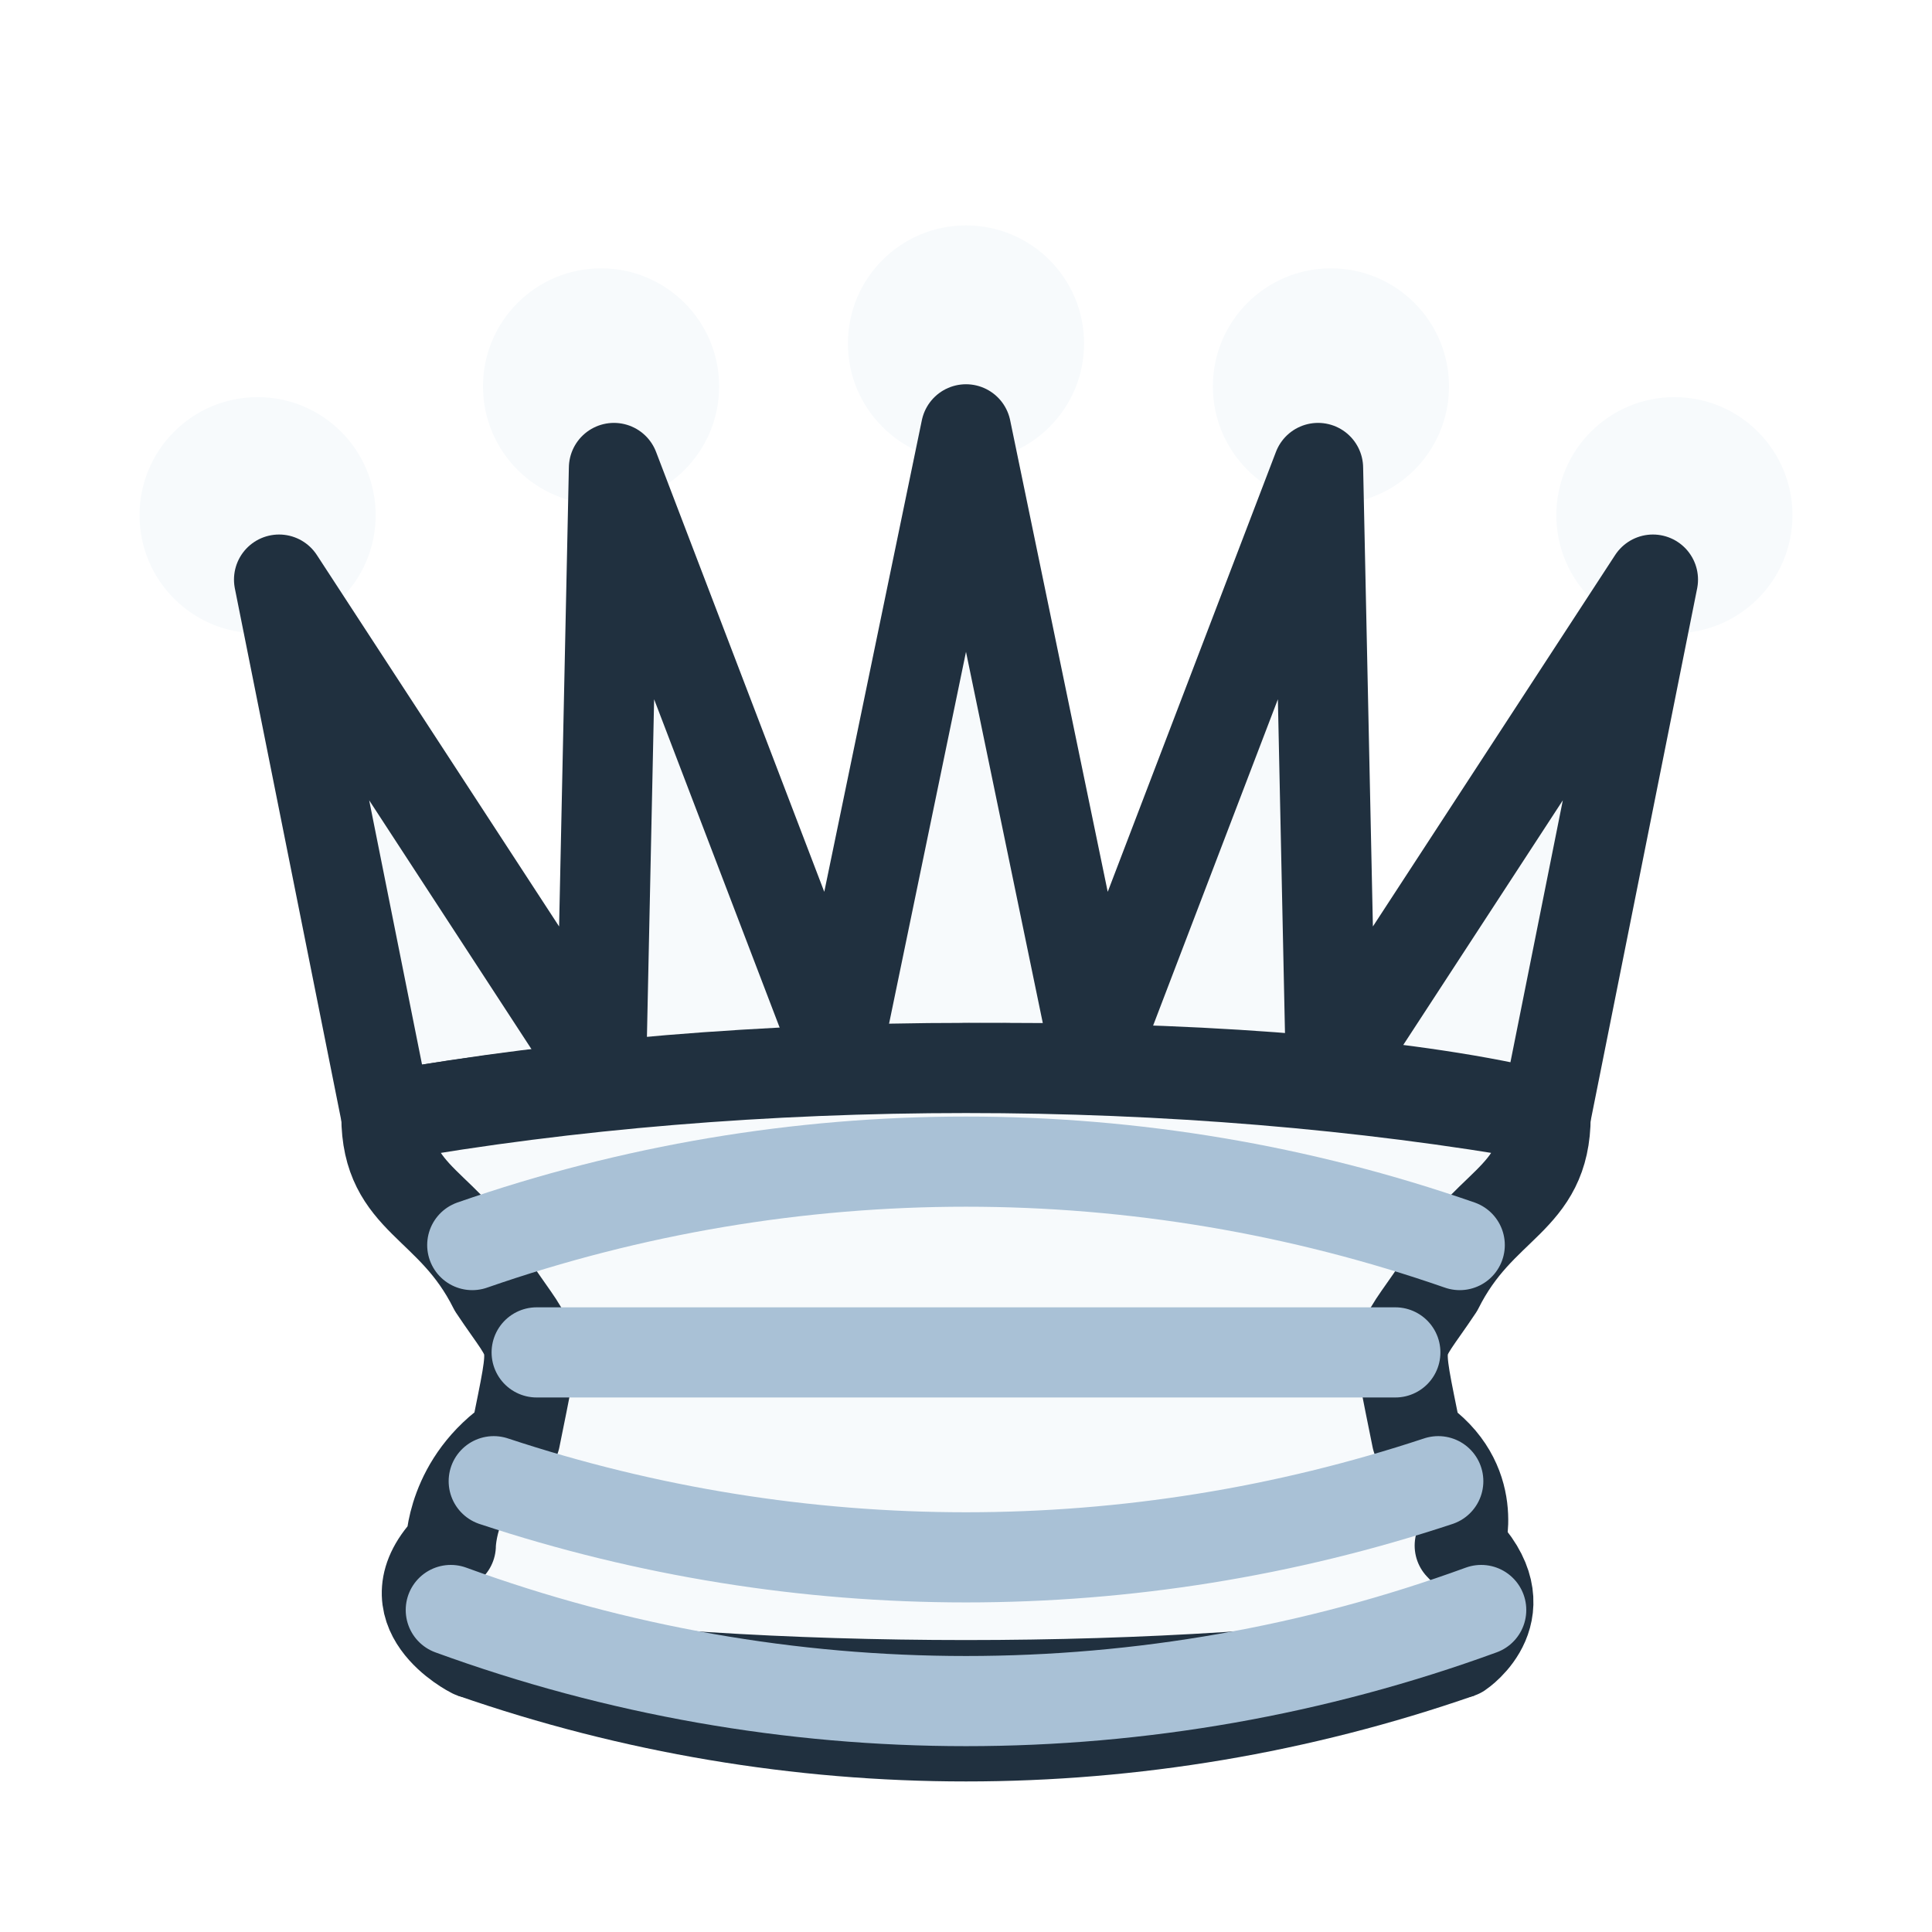
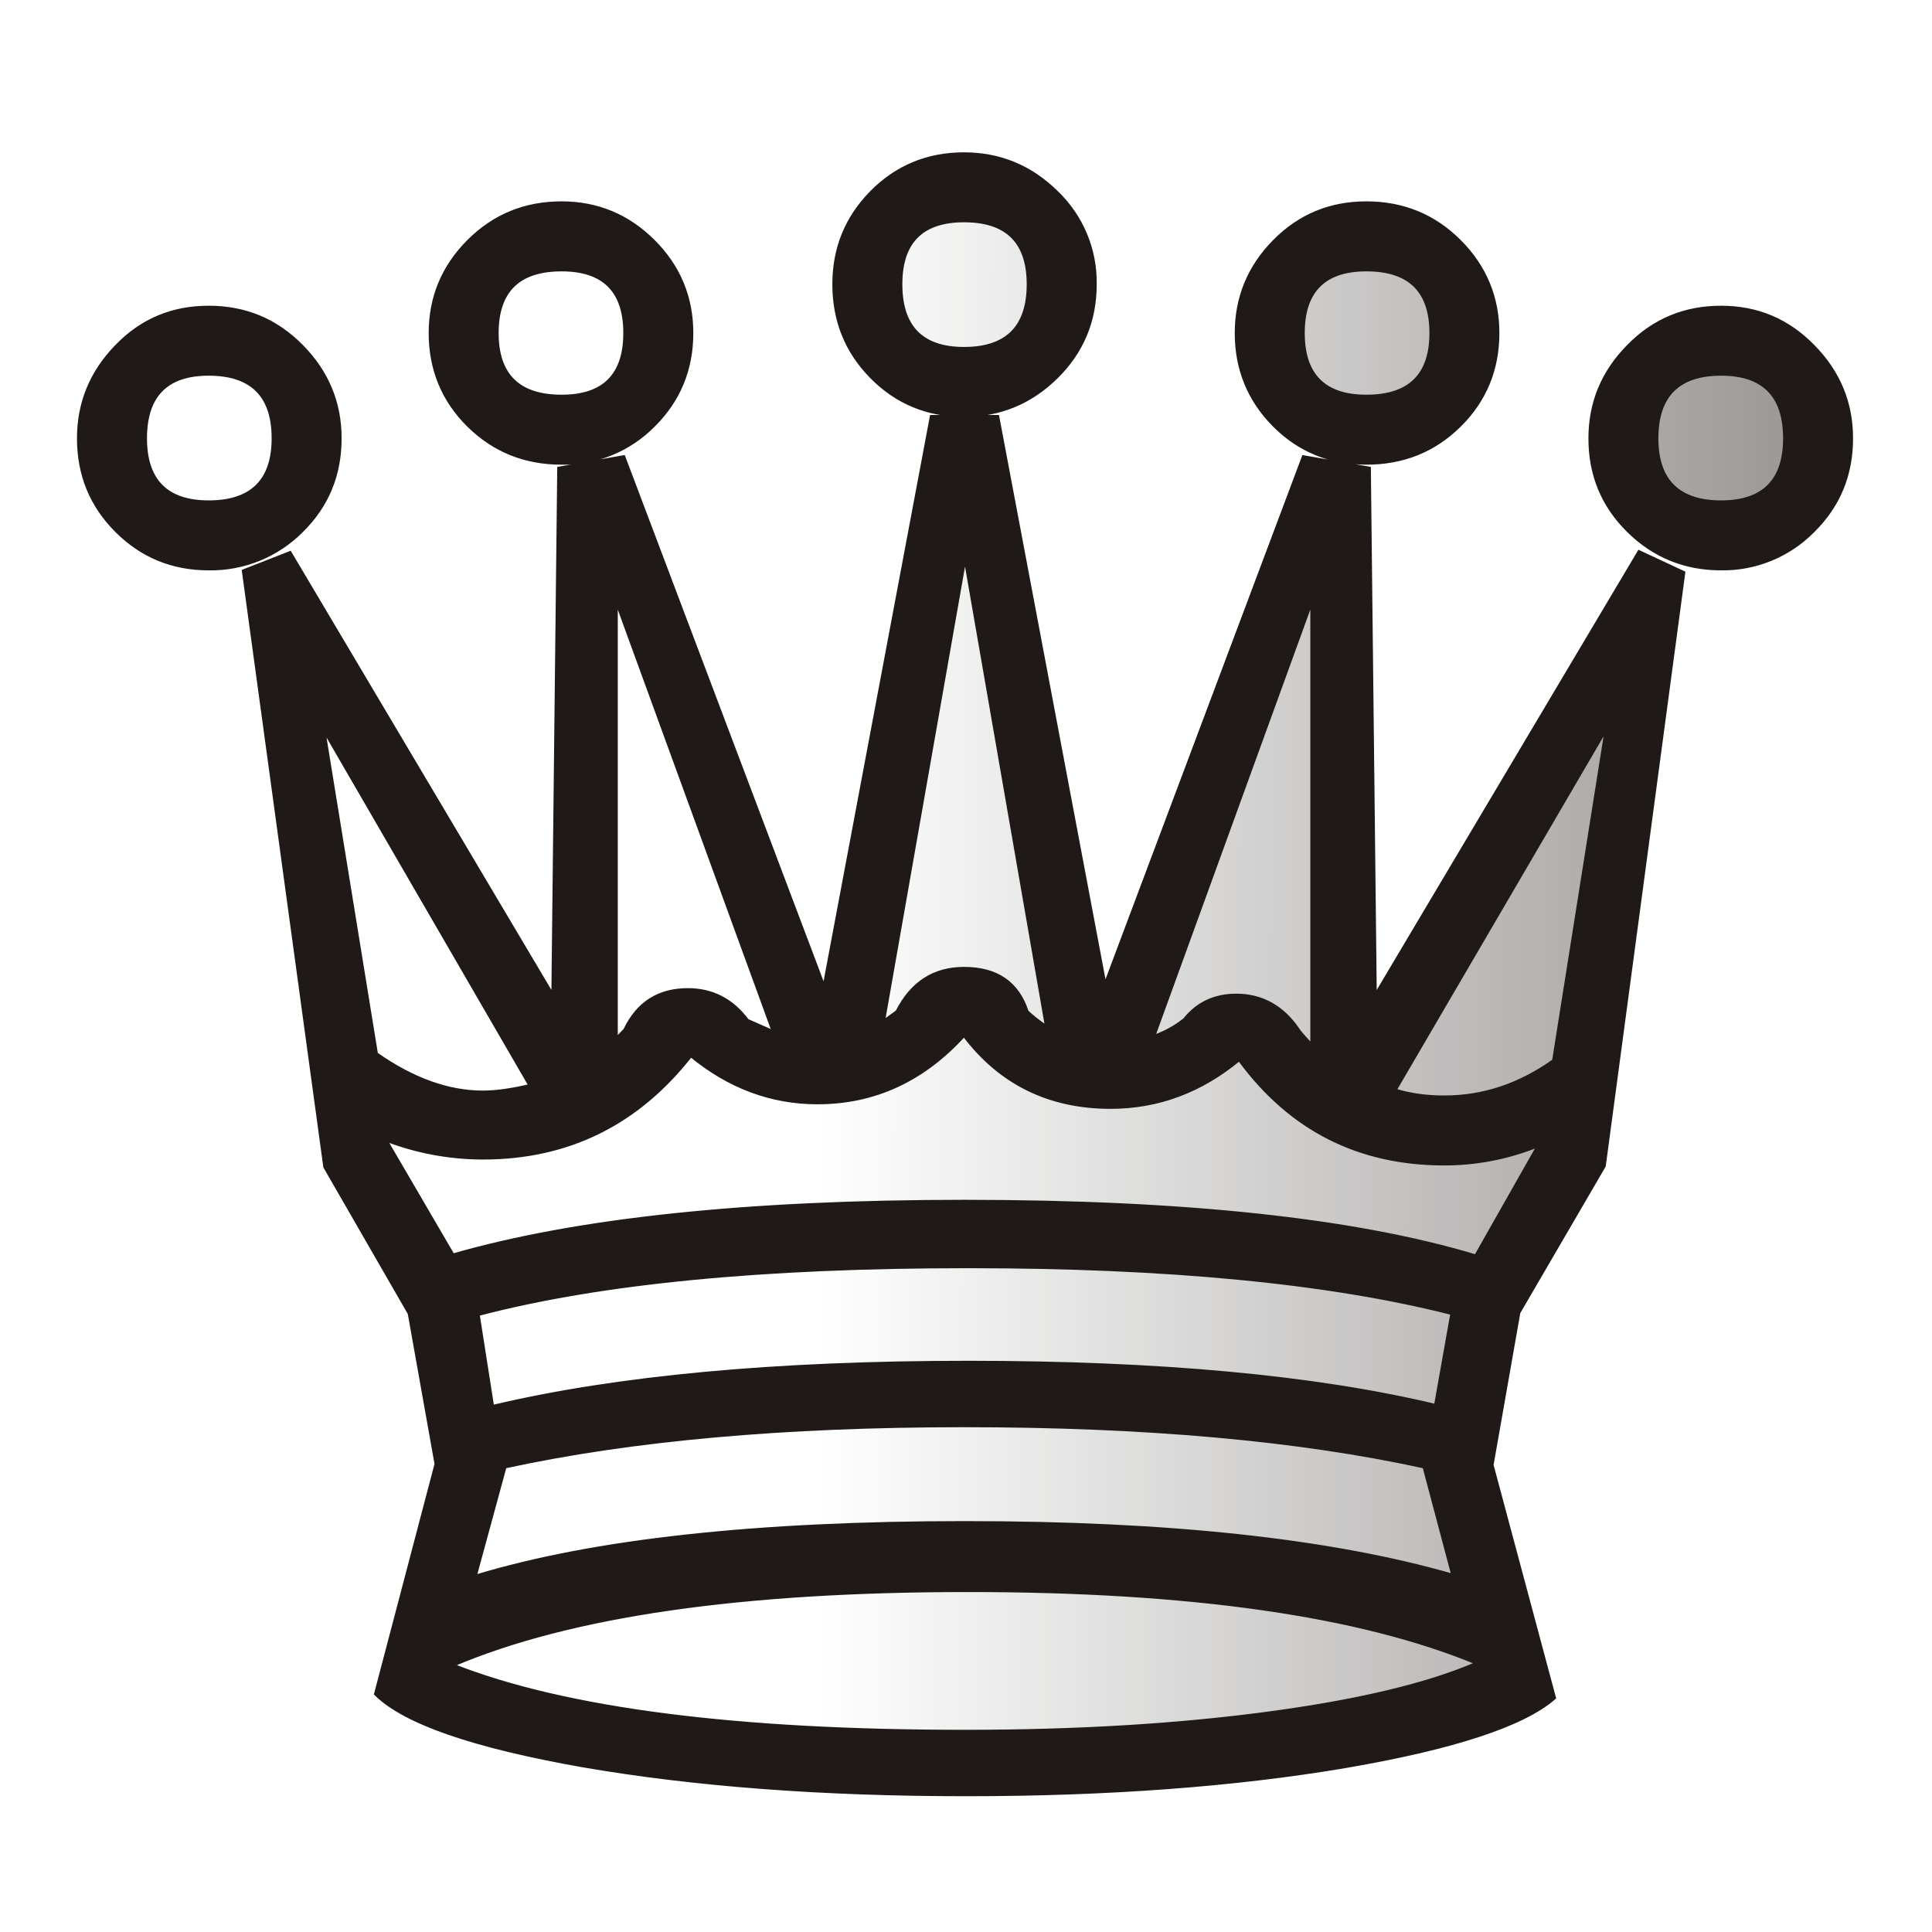
- <svg xmlns="http://www.w3.org/2000/svg" style="color-scheme:light only" width="45" height="45" viewBox="0 0 45 45">
-   <g fill="#f7fafc" fill-rule="evenodd" stroke="#20303f" stroke-linecap="round" stroke-linejoin="round" stroke-width="2.1">
-     <g stroke="none">
-       <circle cx="6" cy="12" r="2.75" />
-       <circle cx="14" cy="9" r="2.75" />
-       <circle cx="22.5" cy="8" r="2.75" />
-       <circle cx="31" cy="9" r="2.75" />
-       <circle cx="39" cy="12" r="2.75" />
-     </g>
-     <path stroke-linecap="butt" d="M9 26c8.5-1.5 21-1.5 27 0l2.5-12.5L31 25l-.3-14.1-5.2 13.6-3-14.5-3 14.5-5.2-13.6L14 25 6.5 13.5z" />
-     <path stroke-linecap="butt" d="M9 26c0 2 1.5 2 2.5 4 1 1.5 1 1 .5 3.5-1.5 1-1.5 2.5-1.5 2.5-1.5 1.5.5 2.5.5 2.5 6.5 1 16.5 1 23 0 0 0 1.5-1 0-2.5 0 0 .5-1.5-1-2.5-.5-2.5-.5-2 .5-3.5 1-2 2.5-2 2.5-4-8.5-1.5-18.5-1.5-27 0z" />
-     <path fill="none" stroke-linecap="butt" d="M11 38.5a35 35 1 0 0 23 0" />
-     <path fill="none" stroke="#a9c1d6" d="M11 29a35 35 1 0 1 23 0m-21.5 2.5h20m-21 3a35 35 1 0 0 22 0m-23 3a35 35 1 0 0 24 0" />
-   </g>
+ <svg xmlns="http://www.w3.org/2000/svg" style="color-scheme:light only" width="50mm" height="50mm" fill-rule="evenodd" clip-rule="evenodd" image-rendering="optimizeQuality" shape-rendering="geometricPrecision" text-rendering="geometricPrecision" viewBox="0 0 50 50">
+   <linearGradient id="a" x1="21.253" x2="77.641" y1="37.224" y2="37.346" gradientUnits="userSpaceOnUse">
+     <stop offset="0" stop-color="#fff" />
+     <stop offset="1" stop-color="#fff" stop-opacity="0" />
+   </linearGradient>
+   <path fill="#1f1a17" stroke="#1f1a17" stroke-width=".076" d="M44.541 14.723c-.94 0-1.744-.33-2.404-.982s-.991-1.448-.991-2.396q0-1.385.99-2.388c.66-.677 1.465-1.007 2.405-1.007.931 0 1.727.33 2.388 1.007.66.67.99 1.465.99 2.388 0 .948-.33 1.744-.99 2.396a3.28 3.28 0 0 1-2.388.982zm-4.31 29.219c-.812.71-2.633 1.304-5.46 1.786-2.828.474-6.088.72-9.771.72-3.75 0-7.053-.254-9.898-.745-2.844-.5-4.64-1.118-5.384-1.863l1.566-5.952-.694-3.895L8.405 30.2 6.297 14.774l1.21-.474 6.8 11.455.152-13.64 1.685-.296 5.182 13.716 2.776-14.757h1.72l2.776 14.706L33.73 11.82l1.71.296.153 13.64 6.824-11.48 1.16.541-2.058 15.359-2.21 3.793-.694 3.945zM14.535 11.988c-.948 0-1.752-.321-2.413-.973-.66-.652-.99-1.456-.99-2.396 0-.923.33-1.719.99-2.38s1.465-.99 2.413-.99c.923 0 1.719.33 2.38.99s.99 1.457.99 2.38c0 .94-.33 1.744-.99 2.396a3.266 3.266 0 0 1-2.38.973zM5.4 14.723c-.94 0-1.736-.33-2.388-.982s-.982-1.448-.982-2.396c0-.923.33-1.719.982-2.388C3.664 8.28 4.46 7.95 5.4 7.95c.948 0 1.744.33 2.413 1.007.66.67.99 1.465.99 2.388 0 .948-.33 1.744-.99 2.396a3.323 3.323 0 0 1-2.413.982zm19.55-3.97c-.94 0-1.745-.33-2.397-.991-.652-.66-.974-1.465-.974-2.405 0-.931.322-1.727.974-2.387s1.456-.99 2.396-.99c.923 0 1.727.33 2.396.99a3.23 3.23 0 0 1 1 2.387c0 .94-.33 1.744-1 2.405-.669.66-1.473.99-2.396.99zm10.413 1.235c-.94 0-1.736-.321-2.387-.973-.652-.652-.983-1.456-.983-2.396 0-.923.33-1.719.983-2.38s1.447-.99 2.387-.99c.948 0 1.753.33 2.413.99s.99 1.457.99 2.38c0 .94-.33 1.744-.99 2.396s-1.465.973-2.413.973z" />
+   <path fill="url(#a)" stroke="#1f1a17" stroke-width=".076" d="M38.217 43.044c-3.023-1.253-7.417-1.88-13.166-1.88-5.876 0-10.313.644-13.327 1.931 2.896 1.143 7.316 1.71 13.25 1.71 2.845 0 5.445-.152 7.798-.465 2.363-.314 4.175-.745 5.445-1.296zM24.949 9.017c1.11 0 1.66-.56 1.66-1.66 0-1.092-.55-1.642-1.66-1.642-1.092 0-1.634.55-1.634 1.642 0 1.1.542 1.66 1.634 1.66zm12.624 24.976c-3.192-.812-7.366-1.21-12.522-1.21-5.292 0-9.517.406-12.675 1.236l.373 2.379c3.217-.762 7.323-1.143 12.302-1.143 4.944 0 8.975.372 12.099 1.117zm.618-1.49 1.617-2.853a6.432 6.432 0 0 1-2.43.474c-2.218 0-3.987-.897-5.308-2.7-.99.82-2.1 1.235-3.328 1.235-1.583 0-2.853-.618-3.793-1.862-1.058 1.16-2.32 1.744-3.793 1.744-1.194 0-2.286-.406-3.276-1.22-1.389 1.77-3.184 2.65-5.385 2.65a7.055 7.055 0 0 1-2.506-.465l1.735 2.972c3.21-.923 7.62-1.389 13.225-1.389 5.707 0 10.118.474 13.242 1.414zm-11.108-5.926-2.108-12.133-2.109 11.989c.051-.034.161-.119.348-.254.38-.745.956-1.118 1.735-1.118.847 0 1.389.373 1.634 1.118.102.101.271.237.5.398zm6.866.474V15.56l-4.09 11.261c.314-.11.577-.262.797-.44.33-.415.779-.627 1.338-.627.66 0 1.193.297 1.591.872.043.068.102.136.17.212.067.076.135.144.194.212zm-13.936-.347L15.95 15.562v11.336c.043-.067.119-.144.22-.245.33-.694.872-1.042 1.634-1.042.627 0 1.143.263 1.541.796.449.195.67.297.67.297zm-6.3 1.388L8.38 18.89l1.363 8.382c.94.66 1.863.99 2.752.99.347 0 .753-.059 1.219-.169zm22.395.119c.381.118.805.178 1.27.178 1.008 0 1.948-.314 2.828-.94l1.363-8.585zm1.49 12.556-.745-2.803c-3.242-.71-7.205-1.066-11.904-1.066-4.648 0-8.61.355-11.878 1.066l-.771 2.828c3.073-.931 7.298-1.388 12.675-1.388 5.24 0 9.448.448 12.623 1.363zM14.535 10.253c1.084 0 1.634-.542 1.634-1.634s-.55-1.634-1.634-1.634c-1.109 0-1.668.542-1.668 1.634s.56 1.634 1.668 1.634zm20.828 0c1.11 0 1.668-.542 1.668-1.634s-.559-1.634-1.668-1.634c-1.083 0-1.634.542-1.634 1.634s.55 1.634 1.634 1.634zM5.4 12.988c1.109 0 1.668-.55 1.668-1.643 0-1.11-.56-1.66-1.668-1.66-1.084 0-1.634.55-1.634 1.66 0 1.092.55 1.643 1.634 1.643zm39.141 0c1.092 0 1.643-.55 1.643-1.643 0-1.11-.55-1.66-1.643-1.66-1.1 0-1.66.55-1.66 1.66 0 1.092.56 1.643 1.66 1.643z" />
</svg>
